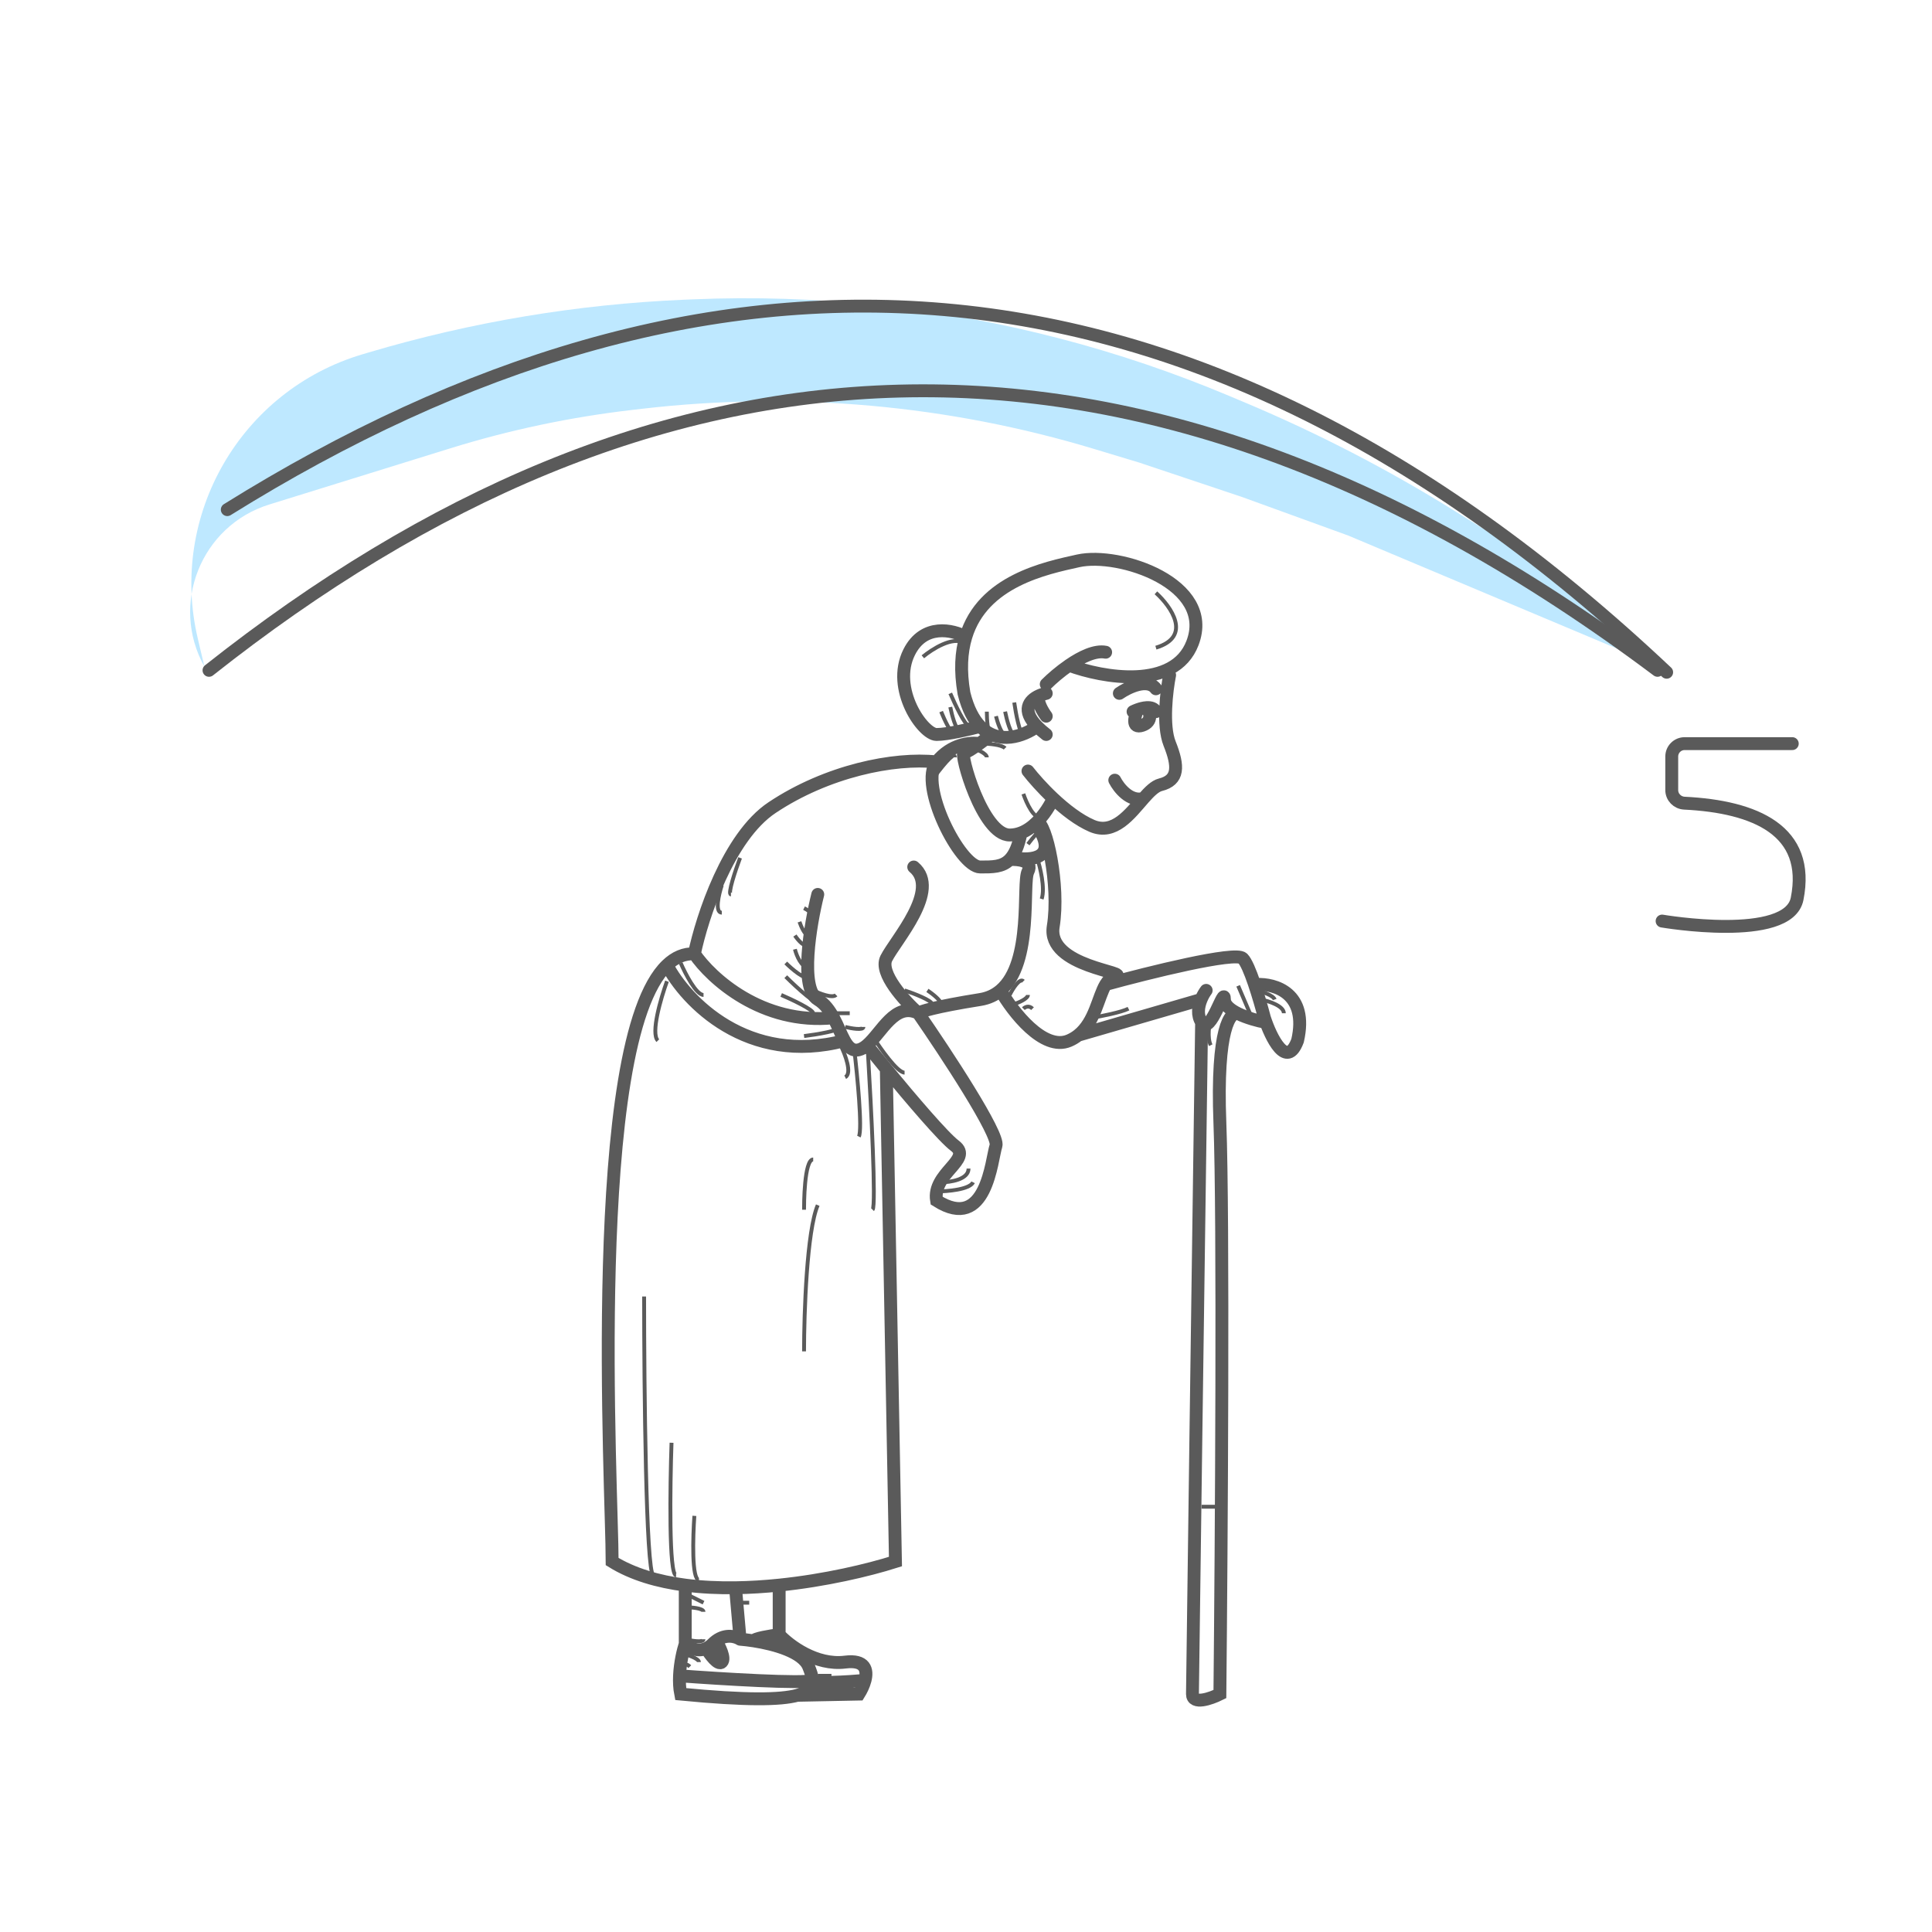
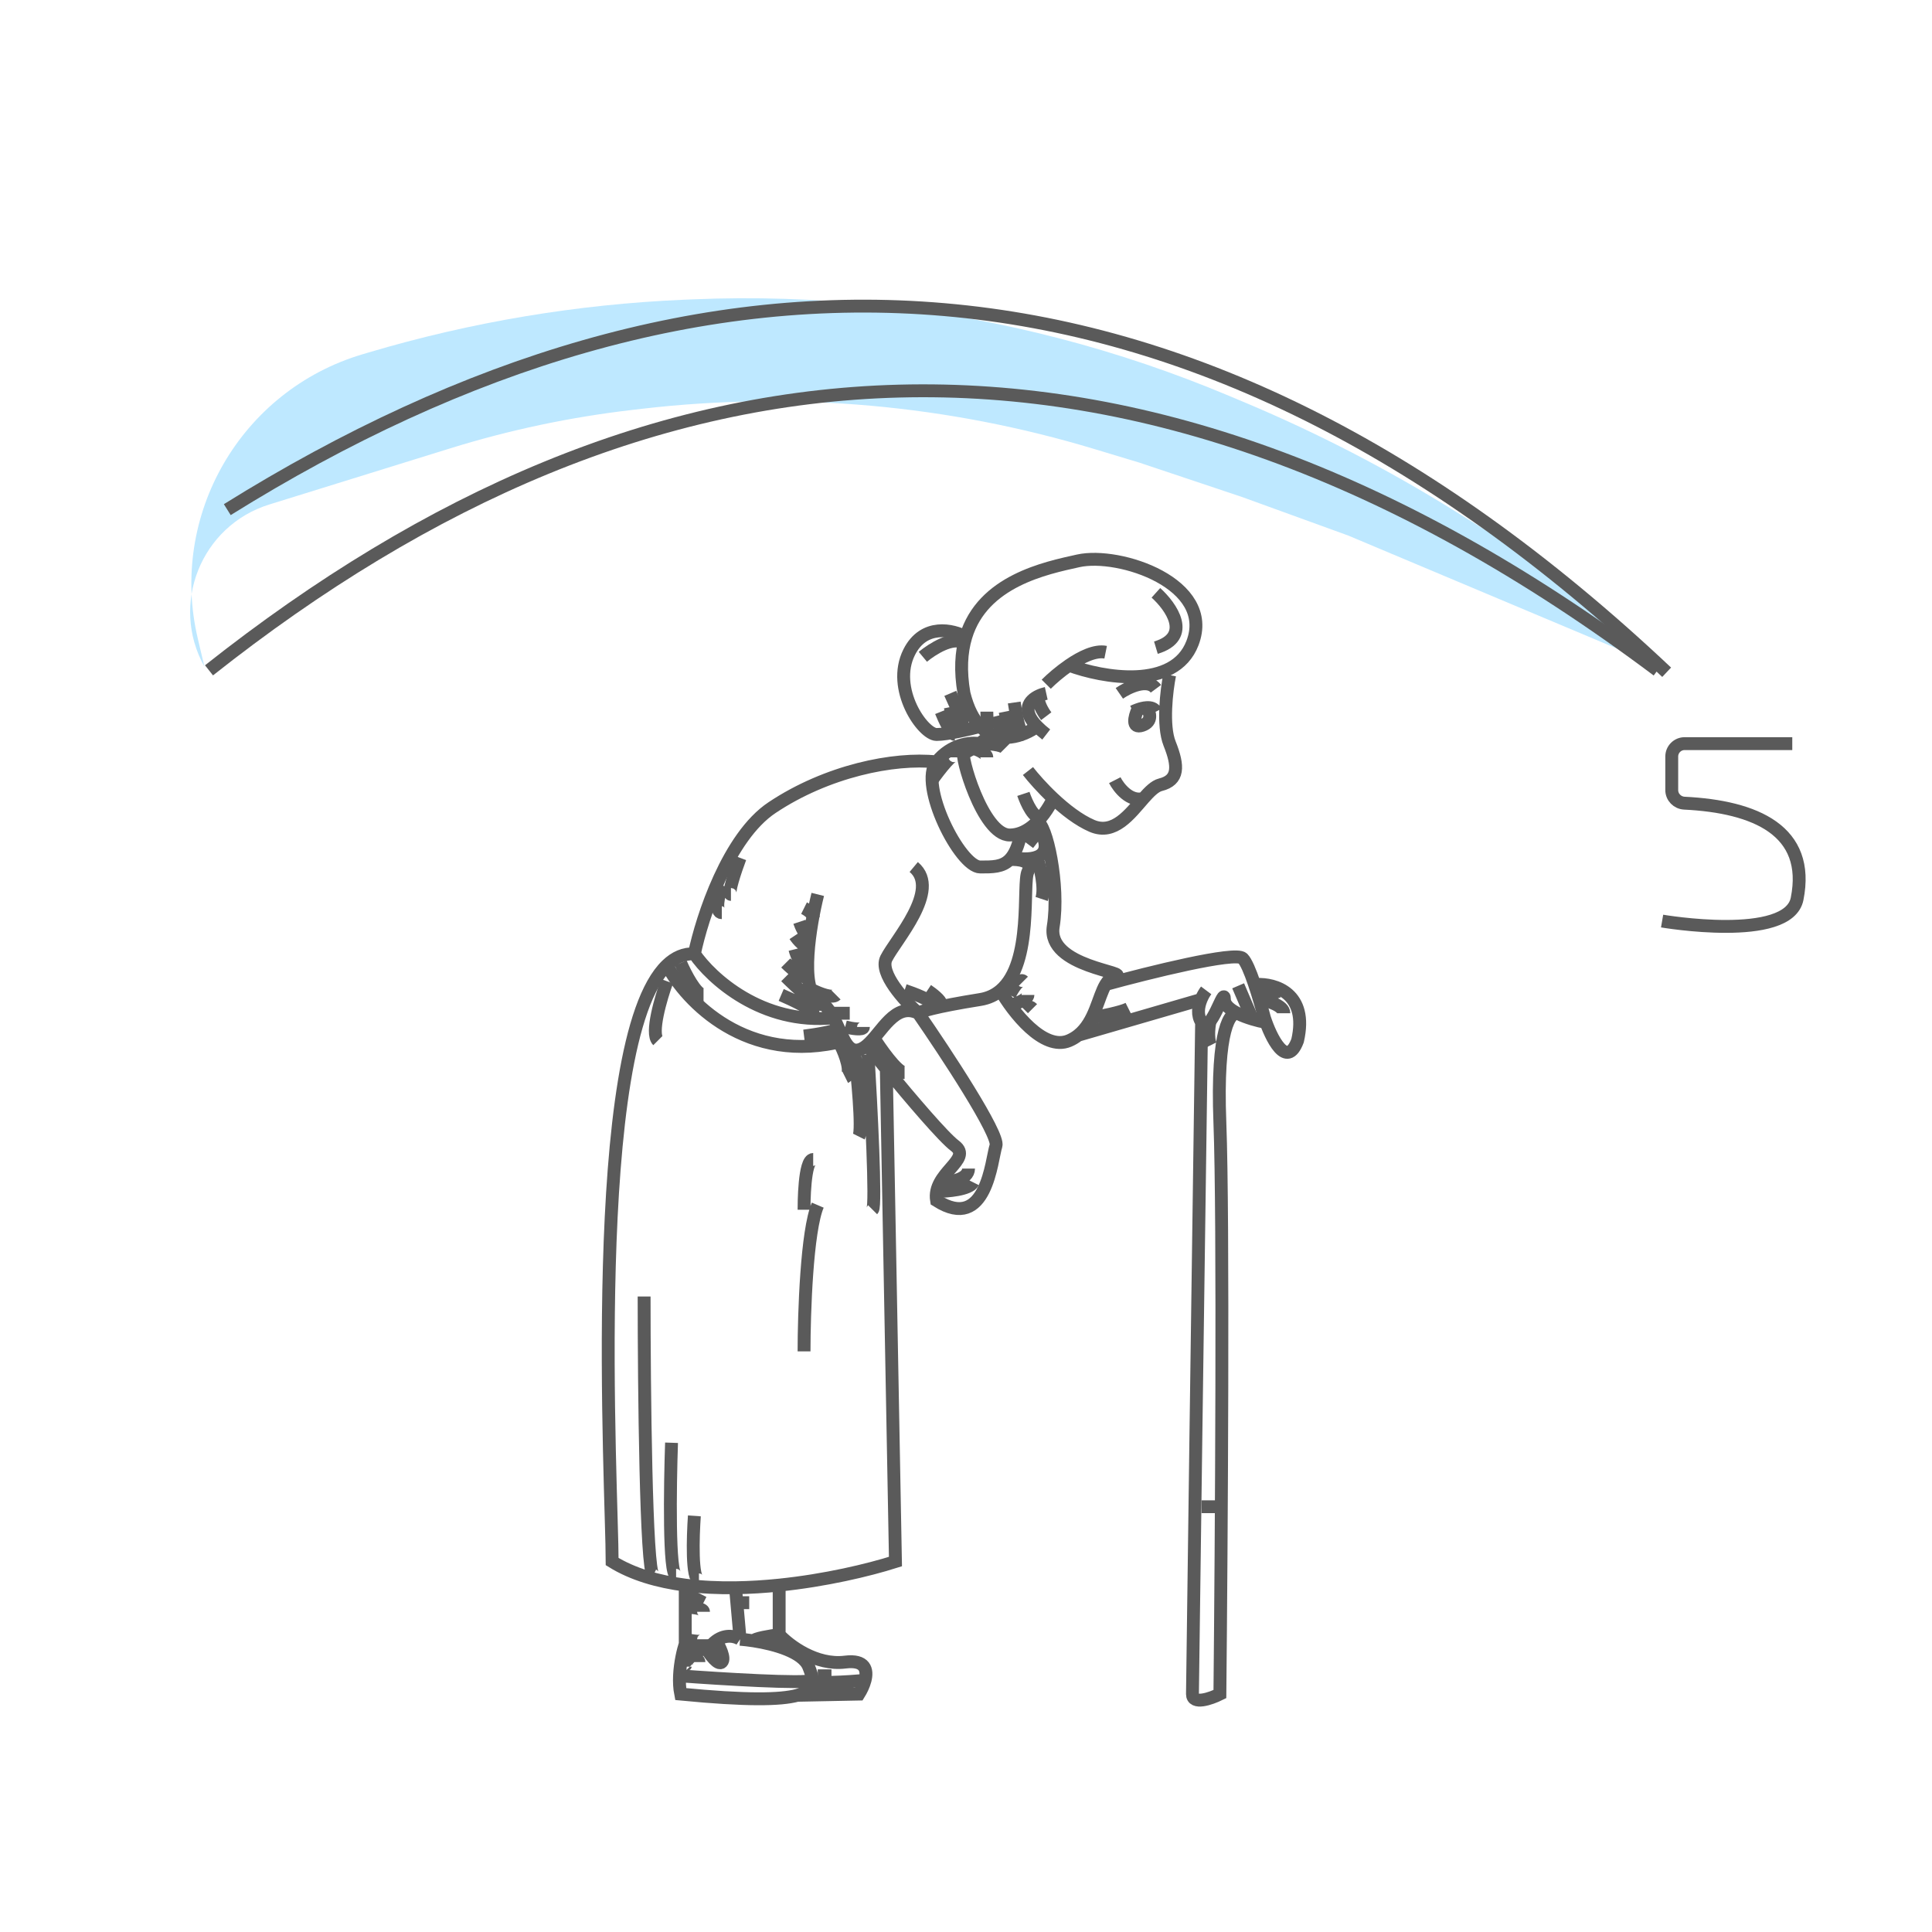
<svg xmlns="http://www.w3.org/2000/svg" width="150" height="150" viewBox="0 0 150 150" fill="none">
-   <path d="M139.152 57.735H130.794C130.242 57.735 129.794 58.182 129.794 58.735V61.343C129.794 61.889 130.233 62.332 130.778 62.358C136.304 62.63 140.587 64.498 139.526 69.789C138.844 73.191 129.045 71.511 129.045 71.511" stroke="#5A5A5A" stroke-linecap="round" />
+   <path d="M139.152 57.735H130.794C130.242 57.735 129.794 58.182 129.794 58.735V61.343C129.794 61.889 130.233 62.332 130.778 62.358C136.304 62.63 140.587 64.498 139.526 69.789C138.844 73.191 129.045 71.511 129.045 71.511" stroke="#5A5A5A" strokeLinecap="round" />
  <path d="M78.746 66.604C80.047 66.841 82.223 66.675 80.52 64.121" stroke="#5A5A5A" />
-   <path d="M67.748 80.44C68.339 81.386 69.664 83.278 70.231 83.278M73.069 91.793C73.779 91.793 75.198 91.58 75.198 90.729M72.715 92.503C73.543 92.503 75.269 92.361 75.553 91.793M62.426 93.922C62.426 93.567 62.426 90.019 63.136 90.019M62.426 104.92C62.426 101.963 62.639 95.554 63.49 93.567M53.202 129.399C53.202 129.281 53.273 129.115 53.557 129.399M52.847 128.335C53.32 128.453 54.266 128.761 54.266 129.044M53.202 127.27C53.675 127.389 54.621 127.554 54.621 127.27M53.202 124.787C53.675 124.787 54.621 124.858 54.621 125.142M53.202 123.723L54.621 124.432M57.105 124.432H58.169M63.49 130.109H64.555M52.138 112.015C52.02 115.445 51.925 122.304 52.492 122.304M53.911 117.692C53.793 119.347 53.698 122.658 54.266 122.658M50.009 100.662C50.009 107.758 50.151 122.02 50.718 122.304M65.264 81.15C65.619 81.859 66.186 83.35 65.619 83.633M66.328 81.505C66.565 83.515 66.967 87.678 66.683 88.245M67.393 81.859C67.629 85.762 68.031 93.638 67.748 93.922M93.291 116.982H94.71" stroke="#5A5A5A" stroke-width="0.3" />
-   <path d="M56.041 68.733C55.805 69.442 55.474 70.861 56.041 70.861M57.46 66.604C57.105 67.55 56.467 69.442 56.751 69.442M52.848 74.764C53.203 75.592 54.054 77.247 54.622 77.247M51.784 76.183C51.311 77.484 50.507 80.227 51.074 80.795M62.426 80.44C63.373 80.322 65.265 80.015 65.265 79.731" stroke="#5A5A5A" stroke-width="0.3" />
-   <path d="M90.809 52.413C90.573 53.596 90.242 56.316 90.809 57.735C91.519 59.508 91.518 60.573 90.099 60.928C89.669 61.035 89.239 61.469 88.778 61.992M79.811 59.863C80.212 60.378 80.922 61.192 81.774 61.992M86.552 60.573C86.854 61.164 87.722 62.276 88.778 61.992M88.778 61.992C87.722 63.193 86.508 64.862 84.778 64.121C83.752 63.681 82.683 62.845 81.774 61.992M87.971 55.251C88.069 55.202 88.191 55.149 88.326 55.1M89.745 55.251C89.617 54.997 89.342 54.923 89.035 54.94M86.906 53.832C87.59 53.359 89.115 52.626 89.745 53.477M76.973 57.025C76.734 57.216 76.388 57.483 76.042 57.735M81.774 61.992C81.774 61.992 81.329 62.998 80.52 63.813M81.23 53.832C81.045 53.873 80.847 53.936 80.66 54.023M81.23 57.025C80.945 56.804 80.711 56.595 80.52 56.398M81.23 53.123C81.637 52.716 82.284 52.147 83.004 51.653M85.842 50.639C85.033 50.477 83.956 50.999 83.004 51.653M83.004 51.653C85.605 52.616 91.163 53.619 92.582 49.93C94.356 45.318 86.906 42.834 83.713 43.544C81.206 44.101 76.292 45.096 74.985 49.449M80.52 56.398C79.48 57.159 77.523 57.866 76.106 56.398M80.52 56.398C79.299 55.138 79.89 54.38 80.66 54.023M74.985 49.449C74.627 50.639 74.54 52.08 74.844 53.832C75.147 55.043 75.591 55.865 76.106 56.398M74.985 49.449C73.992 48.9 71.722 48.369 70.587 50.639C69.167 53.477 71.651 57.025 72.715 57.025C73.567 57.025 75.331 56.607 76.106 56.398M76.042 57.735C75.528 58.107 75.013 58.444 74.844 58.444C74.489 58.444 76.263 64.83 78.392 64.83C78.705 64.83 78.999 64.769 79.273 64.664M76.042 57.735C75.406 57.616 73.851 57.735 72.715 59.154M72.715 59.154C71.296 60.928 74.531 67.314 76.106 67.314C77.058 67.314 77.82 67.322 78.392 66.739M72.715 59.154C69.388 58.799 64.201 59.863 59.944 62.702C56.538 64.972 54.504 71.216 53.913 74.054M79.273 64.664C79.06 65.721 78.766 66.357 78.392 66.739M79.273 64.664C79.752 64.481 80.17 64.165 80.52 63.813M78.392 66.739C79.044 66.694 80.241 66.817 79.811 67.668C79.349 68.582 80.233 74.721 77.677 76.892M71.296 78.666C71.414 78.548 72.542 78.17 76.106 77.602C76.738 77.501 77.254 77.251 77.677 76.892M71.296 78.666C70.231 77.72 68.245 75.544 68.812 74.409C69.522 72.99 73.071 69.087 70.942 67.314M71.296 78.666C73.425 81.741 77.612 88.103 77.328 88.955C76.973 90.019 76.618 95.695 72.715 93.212C72.361 91.083 75.554 90.019 74.135 88.955C73.258 88.298 70.743 85.344 68.812 82.997M71.296 78.666C69.49 77.763 68.451 80.179 67.311 81.15M63.491 69.442C62.9 71.807 62.072 76.751 63.491 77.602C64.036 77.929 64.414 78.457 64.716 79.021M67.311 81.15C67.107 81.323 66.9 81.451 66.684 81.504C66.181 81.63 65.856 81.309 65.567 80.795M67.311 81.15C67.722 81.662 68.242 82.303 68.812 82.997M77.677 76.892C78.624 78.548 81.016 81.646 83.004 80.795C83.271 80.68 83.506 80.537 83.713 80.372M80.52 63.813C81.23 63.86 82.294 68.733 81.774 71.926C81.254 75.118 87.971 75.473 86.552 75.828C86.249 75.904 86.028 76.124 85.842 76.434M85.842 76.434C89.153 75.523 95.918 73.841 96.485 74.409C97.009 74.933 97.775 77.511 98.169 79.021M85.842 76.434C85.249 77.425 85.021 79.33 83.713 80.372M93.292 79.376C94.002 80.44 95.066 76.434 95.066 77.602C95.066 78.037 95.529 78.408 96.131 78.701M93.292 79.376C92.924 78.823 93.033 78.142 93.253 77.602M93.292 79.376C93.056 96.405 92.582 130.676 92.582 131.528C92.582 132.379 94.002 131.882 94.712 131.528C94.83 119.82 94.995 94.56 94.712 87.181C94.428 79.802 95.539 78.453 96.131 78.701M93.647 76.892C93.522 77.059 93.371 77.309 93.253 77.602M83.713 80.372L93.253 77.602M68.812 82.997L69.523 121.239C67.403 121.911 64.071 122.701 60.494 123.069M53.913 74.054C55.202 75.946 59.169 79.589 64.716 79.021M53.913 74.054C53.114 74.022 52.408 74.334 51.784 74.932M64.716 79.021C65.049 79.641 65.292 80.306 65.567 80.795M51.784 74.932C45.524 80.934 47.527 115.755 47.527 121.239C49.119 122.225 51.085 122.794 53.203 123.069M51.784 74.932C53.239 77.714 58.032 82.782 65.567 80.795M53.203 123.069V127.625M53.203 123.069C54.465 123.232 55.782 123.292 57.105 123.273M53.203 127.625C53.042 128.109 52.804 129.086 52.758 130.109M53.203 127.625C53.489 127.911 54.143 128.289 54.831 127.98M57.46 127.27L57.105 123.273M57.46 127.27C57.761 127.294 58.127 127.335 58.525 127.397M57.46 127.27C57.142 127.058 56.366 126.827 55.595 127.397M57.105 123.273C58.239 123.257 59.379 123.183 60.494 123.069M60.494 123.069V126.916M60.494 126.916C59.838 127 58.525 127.214 58.525 127.397M60.494 126.916C61.257 127.743 63.349 129.328 65.62 129.044C67.174 128.85 67.376 129.641 67.16 130.463M58.525 127.397C60.156 127.652 62.325 128.258 62.782 129.399C62.933 129.777 63.068 130.138 63.081 130.463M61.91 131.622C60.592 131.981 57.934 132.02 52.848 131.528C52.758 131.075 52.737 130.587 52.758 130.109M61.91 131.622L66.684 131.528C66.871 131.229 67.06 130.843 67.16 130.463M61.91 131.622C62.835 131.369 63.1 130.959 63.081 130.463M97.55 76.434C98.969 76.351 101.594 77.105 100.743 80.795C99.891 83.066 98.672 80.558 98.169 79.021M98.169 79.021C98.201 79.147 98.232 79.266 98.259 79.376C97.691 79.268 96.82 79.036 96.131 78.701M52.758 130.109C55.944 130.345 62.468 130.747 63.081 130.463M63.081 130.463C63.124 130.747 65.818 130.582 67.16 130.463M54.831 127.98C54.998 127.905 55.166 127.791 55.332 127.625C55.419 127.538 55.507 127.462 55.595 127.397M54.831 127.98C55.116 128.453 55.757 129.328 56.041 129.044C56.325 128.76 55.862 127.828 55.595 127.397M81.23 55.606C80.968 55.26 80.488 54.46 80.66 54.023M88.326 55.1C88.089 55.623 87.829 56.599 88.68 56.316C89.532 56.032 89.272 55.28 89.035 54.94M88.326 55.1C88.547 55.02 88.8 54.954 89.035 54.94" stroke="#5A5A5A" stroke-linecap="round" />
+   <path d="M67.748 80.44C68.339 81.386 69.664 83.278 70.231 83.278M73.069 91.793C73.779 91.793 75.198 91.58 75.198 90.729M72.715 92.503C73.543 92.503 75.269 92.361 75.553 91.793M62.426 93.922C62.426 93.567 62.426 90.019 63.136 90.019M62.426 104.92C62.426 101.963 62.639 95.554 63.49 93.567M53.202 129.399C53.202 129.281 53.273 129.115 53.557 129.399M52.847 128.335C53.32 128.453 54.266 128.761 54.266 129.044M53.202 127.27C53.675 127.389 54.621 127.554 54.621 127.27M53.202 124.787C53.675 124.787 54.621 124.858 54.621 125.142M53.202 123.723L54.621 124.432M57.105 124.432H58.169M63.49 130.109H64.555M52.138 112.015C52.02 115.445 51.925 122.304 52.492 122.304M53.911 117.692C53.793 119.347 53.698 122.658 54.266 122.658M50.009 100.662C50.009 107.758 50.151 122.02 50.718 122.304M65.264 81.15C65.619 81.859 66.186 83.35 65.619 83.633M66.328 81.505C66.565 83.515 66.967 87.678 66.683 88.245M67.393 81.859C67.629 85.762 68.031 93.638 67.748 93.922M93.291 116.982H94.71" stroke="#5A5A5A" strokeWidth="0.3" />
+   <path d="M56.041 68.733C55.805 69.442 55.474 70.861 56.041 70.861M57.46 66.604C57.105 67.55 56.467 69.442 56.751 69.442M52.848 74.764C53.203 75.592 54.054 77.247 54.622 77.247M51.784 76.183C51.311 77.484 50.507 80.227 51.074 80.795M62.426 80.44C63.373 80.322 65.265 80.015 65.265 79.731" stroke="#5A5A5A" strokeWidth="0.3" />
+   <path d="M90.809 52.413C90.573 53.596 90.242 56.316 90.809 57.735C91.519 59.508 91.518 60.573 90.099 60.928C89.669 61.035 89.239 61.469 88.778 61.992M79.811 59.863C80.212 60.378 80.922 61.192 81.774 61.992M86.552 60.573C86.854 61.164 87.722 62.276 88.778 61.992M88.778 61.992C87.722 63.193 86.508 64.862 84.778 64.121C83.752 63.681 82.683 62.845 81.774 61.992M87.971 55.251C88.069 55.202 88.191 55.149 88.326 55.1M89.745 55.251C89.617 54.997 89.342 54.923 89.035 54.94M86.906 53.832C87.59 53.359 89.115 52.626 89.745 53.477M76.973 57.025C76.734 57.216 76.388 57.483 76.042 57.735M81.774 61.992C81.774 61.992 81.329 62.998 80.52 63.813M81.23 53.832C81.045 53.873 80.847 53.936 80.66 54.023M81.23 57.025C80.945 56.804 80.711 56.595 80.52 56.398M81.23 53.123C81.637 52.716 82.284 52.147 83.004 51.653M85.842 50.639C85.033 50.477 83.956 50.999 83.004 51.653M83.004 51.653C85.605 52.616 91.163 53.619 92.582 49.93C94.356 45.318 86.906 42.834 83.713 43.544C81.206 44.101 76.292 45.096 74.985 49.449M80.52 56.398C79.48 57.159 77.523 57.866 76.106 56.398M80.52 56.398C79.299 55.138 79.89 54.38 80.66 54.023M74.985 49.449C74.627 50.639 74.54 52.08 74.844 53.832C75.147 55.043 75.591 55.865 76.106 56.398M74.985 49.449C73.992 48.9 71.722 48.369 70.587 50.639C69.167 53.477 71.651 57.025 72.715 57.025C73.567 57.025 75.331 56.607 76.106 56.398M76.042 57.735C75.528 58.107 75.013 58.444 74.844 58.444C74.489 58.444 76.263 64.83 78.392 64.83C78.705 64.83 78.999 64.769 79.273 64.664M76.042 57.735C75.406 57.616 73.851 57.735 72.715 59.154M72.715 59.154C71.296 60.928 74.531 67.314 76.106 67.314C77.058 67.314 77.82 67.322 78.392 66.739M72.715 59.154C69.388 58.799 64.201 59.863 59.944 62.702C56.538 64.972 54.504 71.216 53.913 74.054M79.273 64.664C79.06 65.721 78.766 66.357 78.392 66.739M79.273 64.664C79.752 64.481 80.17 64.165 80.52 63.813M78.392 66.739C79.044 66.694 80.241 66.817 79.811 67.668C79.349 68.582 80.233 74.721 77.677 76.892M71.296 78.666C71.414 78.548 72.542 78.17 76.106 77.602C76.738 77.501 77.254 77.251 77.677 76.892M71.296 78.666C70.231 77.72 68.245 75.544 68.812 74.409C69.522 72.99 73.071 69.087 70.942 67.314M71.296 78.666C73.425 81.741 77.612 88.103 77.328 88.955C76.973 90.019 76.618 95.695 72.715 93.212C72.361 91.083 75.554 90.019 74.135 88.955C73.258 88.298 70.743 85.344 68.812 82.997M71.296 78.666C69.49 77.763 68.451 80.179 67.311 81.15M63.491 69.442C62.9 71.807 62.072 76.751 63.491 77.602C64.036 77.929 64.414 78.457 64.716 79.021M67.311 81.15C67.107 81.323 66.9 81.451 66.684 81.504C66.181 81.63 65.856 81.309 65.567 80.795M67.311 81.15C67.722 81.662 68.242 82.303 68.812 82.997M77.677 76.892C78.624 78.548 81.016 81.646 83.004 80.795C83.271 80.68 83.506 80.537 83.713 80.372M80.52 63.813C81.23 63.86 82.294 68.733 81.774 71.926C81.254 75.118 87.971 75.473 86.552 75.828C86.249 75.904 86.028 76.124 85.842 76.434M85.842 76.434C89.153 75.523 95.918 73.841 96.485 74.409C97.009 74.933 97.775 77.511 98.169 79.021M85.842 76.434C85.249 77.425 85.021 79.33 83.713 80.372M93.292 79.376C94.002 80.44 95.066 76.434 95.066 77.602C95.066 78.037 95.529 78.408 96.131 78.701M93.292 79.376C92.924 78.823 93.033 78.142 93.253 77.602M93.292 79.376C93.056 96.405 92.582 130.676 92.582 131.528C92.582 132.379 94.002 131.882 94.712 131.528C94.83 119.82 94.995 94.56 94.712 87.181C94.428 79.802 95.539 78.453 96.131 78.701M93.647 76.892C93.522 77.059 93.371 77.309 93.253 77.602M83.713 80.372L93.253 77.602M68.812 82.997L69.523 121.239C67.403 121.911 64.071 122.701 60.494 123.069M53.913 74.054C55.202 75.946 59.169 79.589 64.716 79.021M53.913 74.054C53.114 74.022 52.408 74.334 51.784 74.932M64.716 79.021C65.049 79.641 65.292 80.306 65.567 80.795M51.784 74.932C45.524 80.934 47.527 115.755 47.527 121.239C49.119 122.225 51.085 122.794 53.203 123.069M51.784 74.932C53.239 77.714 58.032 82.782 65.567 80.795M53.203 123.069V127.625M53.203 123.069C54.465 123.232 55.782 123.292 57.105 123.273M53.203 127.625C53.042 128.109 52.804 129.086 52.758 130.109M53.203 127.625C53.489 127.911 54.143 128.289 54.831 127.98M57.46 127.27L57.105 123.273M57.46 127.27C57.761 127.294 58.127 127.335 58.525 127.397M57.46 127.27C57.142 127.058 56.366 126.827 55.595 127.397M57.105 123.273C58.239 123.257 59.379 123.183 60.494 123.069M60.494 123.069V126.916M60.494 126.916C59.838 127 58.525 127.214 58.525 127.397M60.494 126.916C61.257 127.743 63.349 129.328 65.62 129.044C67.174 128.85 67.376 129.641 67.16 130.463M58.525 127.397C60.156 127.652 62.325 128.258 62.782 129.399C62.933 129.777 63.068 130.138 63.081 130.463M61.91 131.622C60.592 131.981 57.934 132.02 52.848 131.528C52.758 131.075 52.737 130.587 52.758 130.109M61.91 131.622L66.684 131.528C66.871 131.229 67.06 130.843 67.16 130.463M61.91 131.622C62.835 131.369 63.1 130.959 63.081 130.463M97.55 76.434C98.969 76.351 101.594 77.105 100.743 80.795C99.891 83.066 98.672 80.558 98.169 79.021M98.169 79.021C98.201 79.147 98.232 79.266 98.259 79.376C97.691 79.268 96.82 79.036 96.131 78.701M52.758 130.109C55.944 130.345 62.468 130.747 63.081 130.463M63.081 130.463C63.124 130.747 65.818 130.582 67.16 130.463M54.831 127.98C54.998 127.905 55.166 127.791 55.332 127.625C55.419 127.538 55.507 127.462 55.595 127.397M54.831 127.98C55.116 128.453 55.757 129.328 56.041 129.044C56.325 128.76 55.862 127.828 55.595 127.397M81.23 55.606C80.968 55.26 80.488 54.46 80.66 54.023M88.326 55.1C88.089 55.623 87.829 56.599 88.68 56.316C89.532 56.032 89.272 55.28 89.035 54.94M88.326 55.1C88.547 55.02 88.8 54.954 89.035 54.94" stroke="#5A5A5A" strokeLinecap="round" />
  <path d="M15.359 49.59C13.091 40.002 18.703 30.311 28.149 27.505L28.629 27.363C36.589 24.998 44.81 23.624 53.106 23.27L53.751 23.243C63.365 22.832 72.987 23.858 82.299 26.286C86.769 27.451 91.15 28.936 95.409 30.727L96.673 31.258C102.314 33.631 107.758 36.446 112.954 39.678L117.447 42.473L128.876 51.759L104.675 41.579L96.405 38.577L88.462 35.919L84.978 34.866C73.62 31.433 61.68 30.367 49.894 31.733L49.083 31.827C44.293 32.382 39.564 33.38 34.959 34.809L20.91 39.168C15.612 40.811 13.17 46.914 15.871 51.759L15.359 49.59Z" fill="#BEE8FF" />
-   <path d="M129.399 52.193C91.969 16.916 54.516 16.599 17.646 39.568" stroke="#5A5A5A" stroke-linecap="round" />
-   <path d="M128.691 52.045C87.537 21.193 50.286 25.083 16.227 52.045" stroke="#5A5A5A" stroke-linecap="round" />
-   <path d="M78.746 54.542C78.864 55.37 79.171 57.025 79.455 57.025M78.036 55.251C78.154 55.843 78.462 57.025 78.746 57.025M77.327 55.606C77.445 56.079 77.752 57.025 78.036 57.025M76.617 55.251C76.617 55.843 76.688 57.025 76.972 57.025M73.779 53.832C74.134 54.66 74.914 56.316 75.198 56.316M73.779 54.897C73.897 55.488 74.205 56.67 74.489 56.67M73.069 55.251C73.306 55.843 73.85 57.025 74.134 57.025M71.65 50.994C72.36 50.403 73.992 49.362 74.843 49.93M89.744 46.027C90.926 47.092 92.582 49.433 89.744 50.285M75.553 58.09C75.908 58.208 76.617 58.515 76.617 58.799M76.262 57.735C76.735 57.735 77.752 57.806 78.036 58.09M79.455 61.637C79.692 62.347 80.307 63.695 80.874 63.411M72.36 60.573C72.951 59.745 74.134 58.231 74.134 58.799M80.52 66.604C80.756 67.314 81.158 68.946 80.874 69.797M79.81 65.54C80.165 65.067 80.874 64.192 80.874 64.475M84.777 79.021C85.487 78.903 87.047 78.596 87.615 78.312M96.13 76.538L97.194 79.021M97.904 77.602C98.495 77.72 99.677 78.099 99.677 78.666M97.549 76.893C97.971 76.989 98.846 77.266 98.968 77.602M94.001 79.021C93.883 79.494 93.717 80.582 94.001 81.15M78.391 77.247C78.628 76.774 79.171 75.899 79.455 76.183M78.746 77.957C79.101 77.839 79.81 77.531 79.81 77.247M79.455 78.312C79.574 78.193 79.881 78.028 80.165 78.312M72.005 76.893C72.36 77.129 73.069 77.673 73.069 77.957M70.231 76.893C70.941 77.129 72.36 77.673 72.36 77.957M65.619 79.731C66.092 79.849 67.038 80.015 67.038 79.731M64.555 78.666C64.839 78.666 65.619 78.666 65.974 78.666M63.136 76.893C63.609 77.129 64.626 77.531 64.91 77.247M62.426 70.507C62.663 70.625 63.136 70.932 63.136 71.216M62.071 71.571C62.19 71.926 62.497 72.635 62.781 72.635M61.717 72.635C61.953 72.99 62.497 73.629 62.781 73.345M61.717 73.7C61.835 74.173 62.213 75.119 62.781 75.119M61.007 74.764C61.48 75.237 62.497 76.112 62.781 75.828M61.007 75.828C61.835 76.656 63.562 78.241 63.845 77.957M60.652 77.247C61.48 77.602 63.136 78.383 63.136 78.666" stroke="#5A5A5A" stroke-width="0.3" />
+   <path d="M129.399 52.193C91.969 16.916 54.516 16.599 17.646 39.568" stroke="#5A5A5A" strokeLinecap="round" />
+   <path d="M128.691 52.045C87.537 21.193 50.286 25.083 16.227 52.045" stroke="#5A5A5A" strokeLinecap="round" />
+   <path d="M78.746 54.542C78.864 55.37 79.171 57.025 79.455 57.025M78.036 55.251C78.154 55.843 78.462 57.025 78.746 57.025M77.327 55.606C77.445 56.079 77.752 57.025 78.036 57.025M76.617 55.251C76.617 55.843 76.688 57.025 76.972 57.025M73.779 53.832C74.134 54.66 74.914 56.316 75.198 56.316M73.779 54.897C73.897 55.488 74.205 56.67 74.489 56.67M73.069 55.251C73.306 55.843 73.85 57.025 74.134 57.025M71.65 50.994C72.36 50.403 73.992 49.362 74.843 49.93M89.744 46.027C90.926 47.092 92.582 49.433 89.744 50.285M75.553 58.09C75.908 58.208 76.617 58.515 76.617 58.799M76.262 57.735C76.735 57.735 77.752 57.806 78.036 58.09M79.455 61.637C79.692 62.347 80.307 63.695 80.874 63.411M72.36 60.573C72.951 59.745 74.134 58.231 74.134 58.799M80.52 66.604C80.756 67.314 81.158 68.946 80.874 69.797M79.81 65.54C80.165 65.067 80.874 64.192 80.874 64.475M84.777 79.021C85.487 78.903 87.047 78.596 87.615 78.312M96.13 76.538L97.194 79.021M97.904 77.602C98.495 77.72 99.677 78.099 99.677 78.666M97.549 76.893C97.971 76.989 98.846 77.266 98.968 77.602M94.001 79.021C93.883 79.494 93.717 80.582 94.001 81.15M78.391 77.247C78.628 76.774 79.171 75.899 79.455 76.183M78.746 77.957C79.101 77.839 79.81 77.531 79.81 77.247M79.455 78.312C79.574 78.193 79.881 78.028 80.165 78.312M72.005 76.893C72.36 77.129 73.069 77.673 73.069 77.957M70.231 76.893C70.941 77.129 72.36 77.673 72.36 77.957M65.619 79.731C66.092 79.849 67.038 80.015 67.038 79.731M64.555 78.666C64.839 78.666 65.619 78.666 65.974 78.666M63.136 76.893C63.609 77.129 64.626 77.531 64.91 77.247M62.426 70.507C62.663 70.625 63.136 70.932 63.136 71.216M62.071 71.571C62.19 71.926 62.497 72.635 62.781 72.635M61.717 72.635C61.953 72.99 62.497 73.629 62.781 73.345M61.717 73.7C61.835 74.173 62.213 75.119 62.781 75.119M61.007 74.764C61.48 75.237 62.497 76.112 62.781 75.828M61.007 75.828C61.835 76.656 63.562 78.241 63.845 77.957M60.652 77.247C61.48 77.602 63.136 78.383 63.136 78.666" stroke="#5A5A5A" strokeWidth="0.3" />
</svg>
